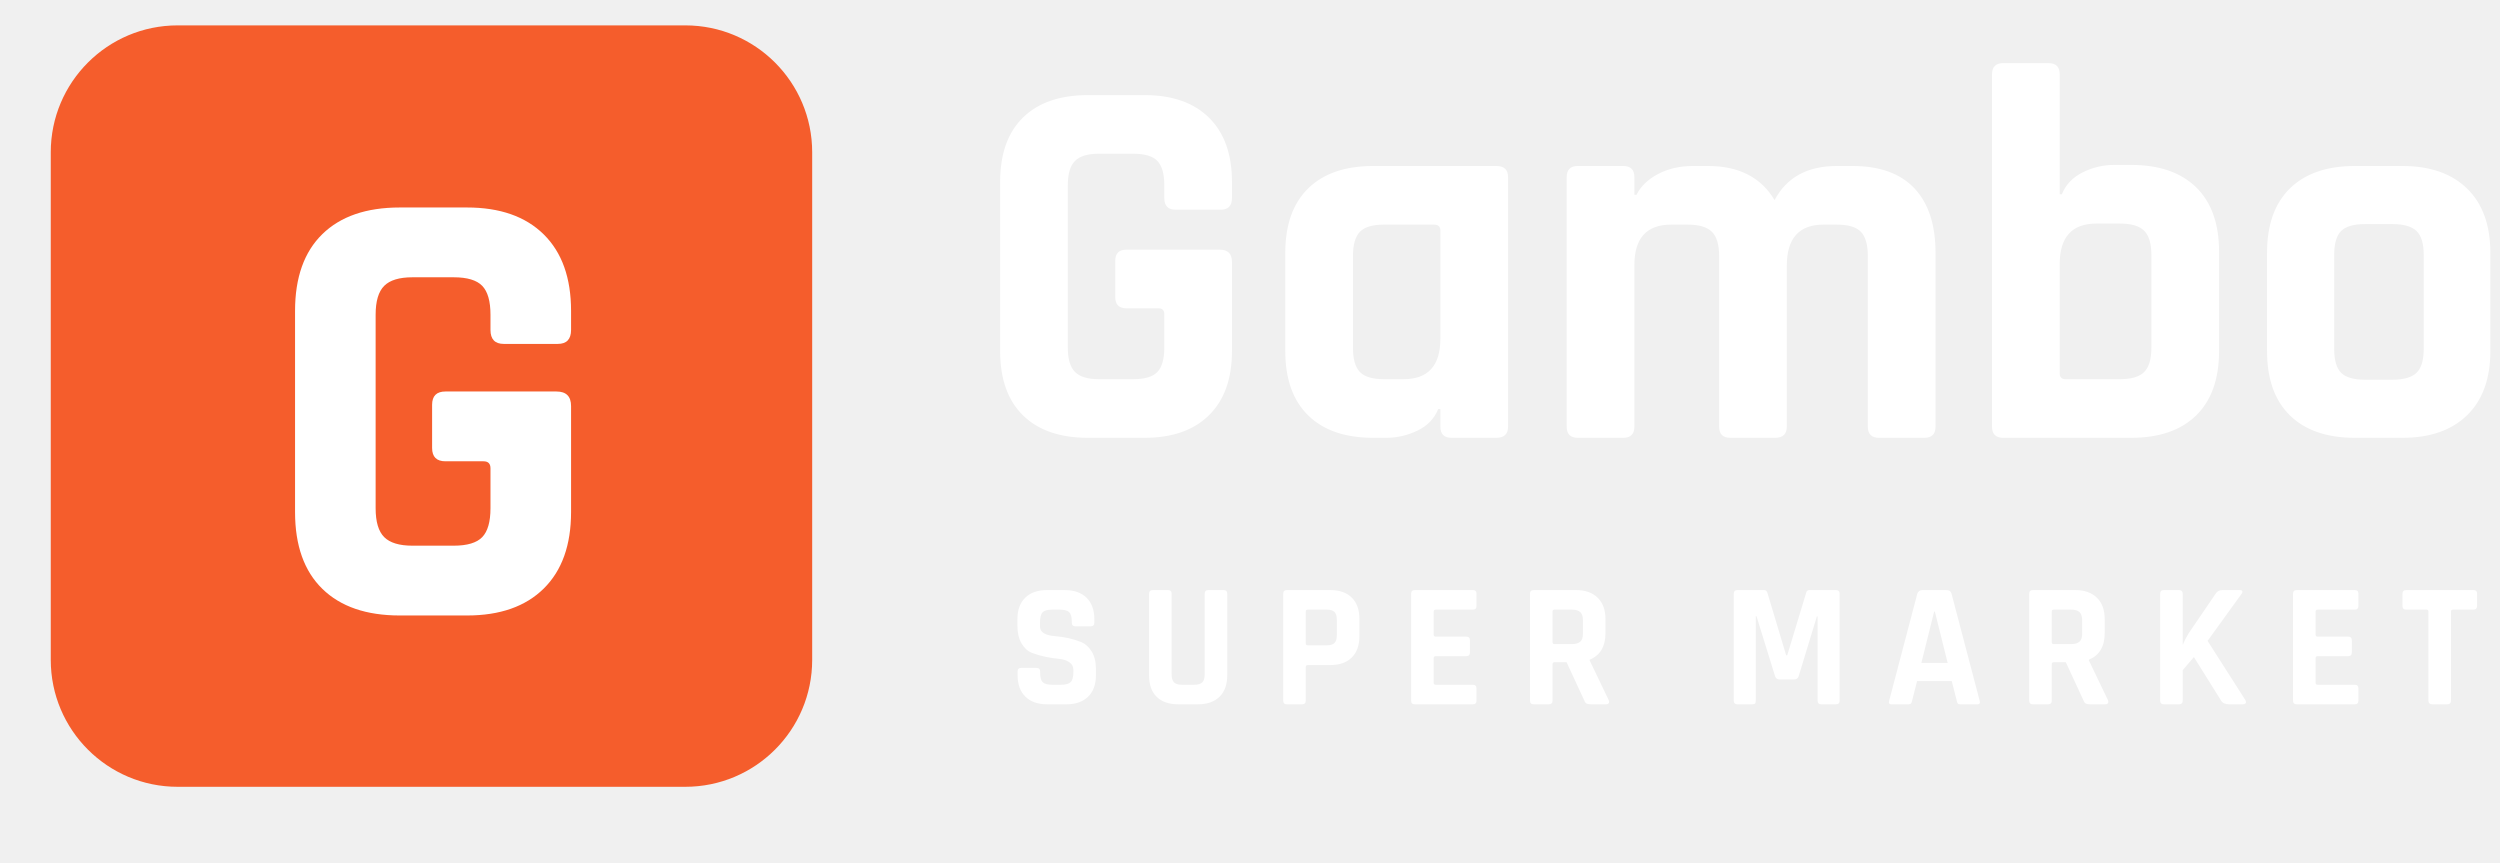
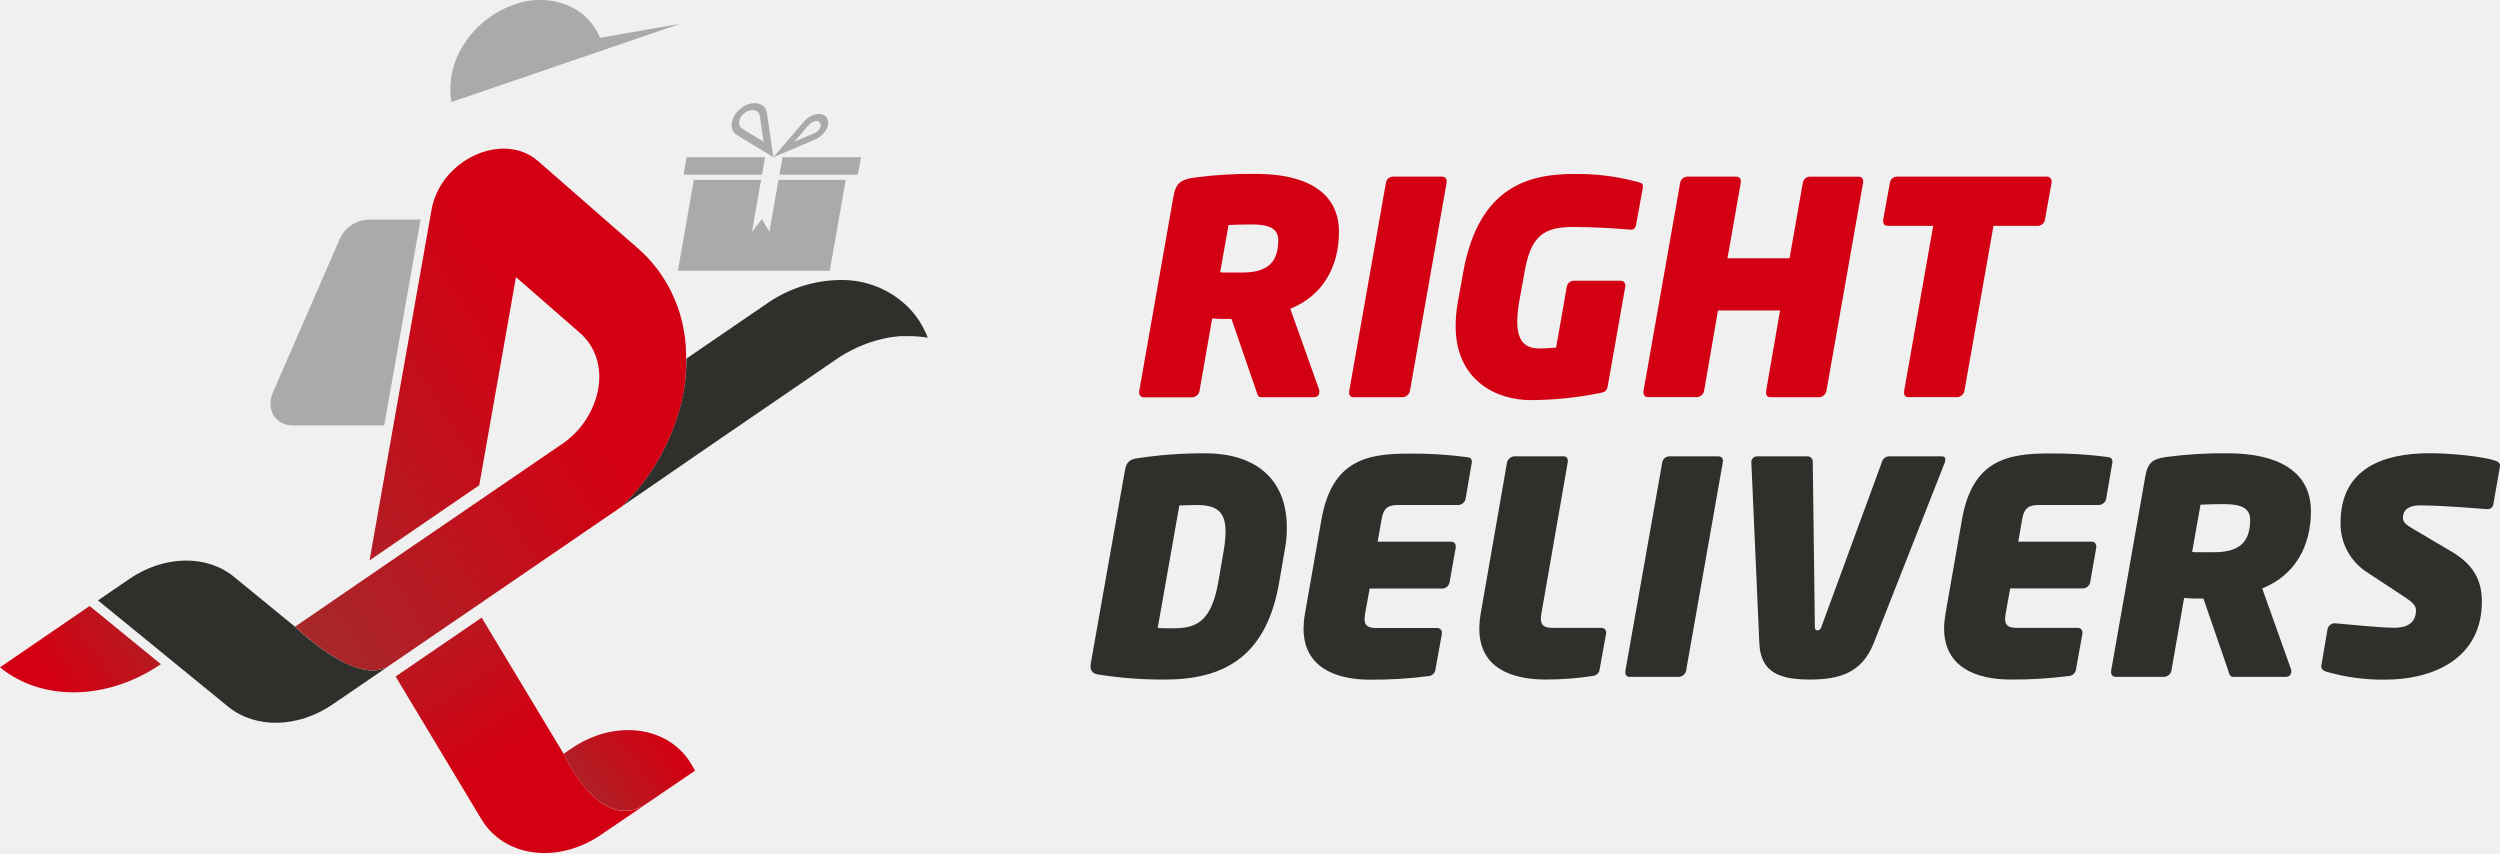
- <svg xmlns="http://www.w3.org/2000/svg" preserveAspectRatio="xMidYMid" width="197" height="68" viewBox="0 0 197 68">
+ <svg xmlns="http://www.w3.org/2000/svg" xmlns:xlink="http://www.w3.org/1999/xlink" viewBox="0 0 666.23 227.38">
  <defs>
-     <style>
-       .cls-1 {
-         fill: #fff;
-         fill-rule: evenodd;
-       }
- 
-       .cls-2 {
-         fill: #f55d2c;
-       }
-     </style>
+     <style>.cls-1{fill:url(#linear-gradient);}.cls-2{fill:url(#linear-gradient-2);}.cls-3{fill:url(#linear-gradient-3);}.cls-4{fill:#aaa;}.cls-5{fill:#2f2f2b;}.cls-6{fill:url(#linear-gradient-4);}.cls-7{fill:#d30013;}</style>
+     <linearGradient id="linear-gradient" x1="15.55" y1="181.59" x2="50.51" y2="156.75" gradientUnits="userSpaceOnUse">
+       <stop offset="0" stop-color="#d30013" />
+       <stop offset="1" stop-color="#a12d2d" />
+     </linearGradient>
+     <linearGradient id="linear-gradient-2" x1="176.74" y1="196" x2="149.19" y2="217.7" xlink:href="#linear-gradient" />
+     <linearGradient id="linear-gradient-3" x1="137.5" y1="197.66" x2="100.94" y2="142.41" xlink:href="#linear-gradient" />
+     <linearGradient id="linear-gradient-4" x1="143.35" y1="91.71" x2="54.76" y2="146.88" xlink:href="#linear-gradient" />
  </defs>
-   <g>
-     <g>
-       <path d="M194.901,48.038 L193.305,48.038 C193.193,48.038 193.137,48.089 193.137,48.192 L193.137,55.206 C193.137,55.402 193.039,55.500 192.843,55.500 L191.667,55.500 C191.462,55.500 191.359,55.402 191.359,55.206 L191.359,48.192 C191.359,48.089 191.308,48.038 191.205,48.038 L189.609,48.038 C189.413,48.038 189.315,47.940 189.315,47.744 L189.315,46.792 C189.315,46.596 189.413,46.498 189.609,46.498 L194.901,46.498 C195.097,46.498 195.195,46.596 195.195,46.792 L195.195,47.744 C195.195,47.940 195.097,48.038 194.901,48.038 ZM180.985,55.500 C180.789,55.500 180.691,55.402 180.691,55.206 L180.691,46.792 C180.691,46.596 180.789,46.498 180.985,46.498 L185.563,46.498 C185.750,46.498 185.843,46.596 185.843,46.792 L185.843,47.744 C185.843,47.940 185.750,48.038 185.563,48.038 L182.637,48.038 C182.525,48.038 182.469,48.089 182.469,48.192 L182.469,50.012 C182.469,50.115 182.525,50.166 182.637,50.166 L185.031,50.166 C185.227,50.166 185.325,50.264 185.325,50.460 L185.325,51.412 C185.325,51.608 185.227,51.706 185.031,51.706 L182.637,51.706 C182.525,51.706 182.469,51.757 182.469,51.860 L182.469,53.806 C182.469,53.909 182.525,53.960 182.637,53.960 L185.563,53.960 C185.750,53.960 185.843,54.058 185.843,54.254 L185.843,55.206 C185.843,55.402 185.750,55.500 185.563,55.500 L180.985,55.500 ZM176.701,55.500 L175.679,55.500 C175.352,55.500 175.133,55.402 175.021,55.206 L172.879,51.776 L171.997,52.812 L171.997,55.206 C171.997,55.402 171.899,55.500 171.703,55.500 L170.513,55.500 C170.317,55.500 170.219,55.402 170.219,55.206 L170.219,46.792 C170.219,46.596 170.317,46.498 170.513,46.498 L171.703,46.498 C171.899,46.498 171.997,46.596 171.997,46.792 L171.997,50.782 L172.025,50.782 C172.100,50.558 172.244,50.269 172.459,49.914 L174.587,46.792 C174.708,46.596 174.890,46.498 175.133,46.498 L176.505,46.498 C176.608,46.498 176.671,46.528 176.694,46.589 C176.717,46.650 176.692,46.727 176.617,46.820 L173.957,50.502 L176.925,55.150 C176.990,55.262 177.002,55.348 176.960,55.409 C176.918,55.470 176.832,55.500 176.701,55.500 ZM164.731,55.500 C164.563,55.500 164.442,55.481 164.367,55.444 C164.292,55.407 164.232,55.327 164.185,55.206 L162.785,52.182 L161.847,52.182 C161.735,52.182 161.679,52.233 161.679,52.336 L161.679,55.206 C161.679,55.402 161.581,55.500 161.385,55.500 L160.195,55.500 C159.999,55.500 159.901,55.402 159.901,55.206 L159.901,46.792 C159.901,46.596 159.999,46.498 160.195,46.498 L163.527,46.498 C164.255,46.498 164.824,46.699 165.235,47.100 C165.646,47.501 165.851,48.066 165.851,48.794 L165.851,49.886 C165.851,50.941 165.436,51.641 164.605,51.986 L164.605,52.042 L166.103,55.164 C166.187,55.388 166.108,55.500 165.865,55.500 L164.731,55.500 ZM164.073,48.864 C164.073,48.575 164.003,48.365 163.863,48.234 C163.723,48.103 163.504,48.038 163.205,48.038 L161.833,48.038 C161.730,48.038 161.679,48.089 161.679,48.192 L161.679,50.600 C161.679,50.703 161.730,50.754 161.833,50.754 L163.205,50.754 C163.504,50.754 163.723,50.691 163.863,50.565 C164.003,50.439 164.073,50.236 164.073,49.956 L164.073,48.864 ZM154.483,55.500 C154.381,55.500 154.311,55.479 154.273,55.437 C154.236,55.395 154.208,55.318 154.189,55.206 L153.797,53.666 L151.067,53.666 L150.675,55.206 C150.657,55.318 150.626,55.395 150.584,55.437 C150.542,55.479 150.474,55.500 150.381,55.500 L149.037,55.500 C148.869,55.500 148.813,55.402 148.869,55.206 L151.081,46.792 C151.147,46.596 151.287,46.498 151.501,46.498 L153.363,46.498 C153.597,46.498 153.737,46.596 153.783,46.792 L155.995,55.206 C156.051,55.402 155.995,55.500 155.827,55.500 L154.483,55.500 ZM152.467,48.192 L152.411,48.192 L151.403,52.238 L153.475,52.238 L152.467,48.192 ZM143.521,55.500 C143.325,55.500 143.227,55.402 143.227,55.206 L143.227,48.570 L143.171,48.570 L141.743,53.260 C141.687,53.447 141.571,53.540 141.393,53.540 L140.217,53.540 C140.040,53.540 139.923,53.447 139.867,53.260 L138.411,48.556 L138.355,48.556 L138.355,55.206 C138.355,55.318 138.337,55.395 138.299,55.437 C138.262,55.479 138.183,55.500 138.061,55.500 L136.913,55.500 C136.717,55.500 136.619,55.402 136.619,55.206 L136.619,46.792 C136.619,46.596 136.717,46.498 136.913,46.498 L138.999,46.498 C139.130,46.498 139.219,46.563 139.265,46.694 L140.749,51.636 L140.833,51.636 L142.331,46.694 C142.359,46.563 142.448,46.498 142.597,46.498 L144.669,46.498 C144.865,46.498 144.963,46.596 144.963,46.792 L144.963,55.206 C144.963,55.402 144.865,55.500 144.669,55.500 L143.521,55.500 ZM125.392,55.500 C125.224,55.500 125.102,55.481 125.028,55.444 C124.953,55.407 124.892,55.327 124.846,55.206 L123.446,52.182 L122.508,52.182 C122.396,52.182 122.340,52.233 122.340,52.336 L122.340,55.206 C122.340,55.402 122.242,55.500 122.046,55.500 L120.856,55.500 C120.660,55.500 120.562,55.402 120.562,55.206 L120.562,46.792 C120.562,46.596 120.660,46.498 120.856,46.498 L124.188,46.498 C124.916,46.498 125.485,46.699 125.896,47.100 C126.306,47.501 126.512,48.066 126.512,48.794 L126.512,49.886 C126.512,50.941 126.096,51.641 125.266,51.986 L125.266,52.042 L126.764,55.164 C126.848,55.388 126.768,55.500 126.526,55.500 L125.392,55.500 ZM124.734,48.864 C124.734,48.575 124.664,48.365 124.524,48.234 C124.384,48.103 124.164,48.038 123.866,48.038 L122.494,48.038 C122.391,48.038 122.340,48.089 122.340,48.192 L122.340,50.600 C122.340,50.703 122.391,50.754 122.494,50.754 L123.866,50.754 C124.164,50.754 124.384,50.691 124.524,50.565 C124.664,50.439 124.734,50.236 124.734,49.956 L124.734,48.864 ZM111.490,55.500 C111.294,55.500 111.196,55.402 111.196,55.206 L111.196,46.792 C111.196,46.596 111.294,46.498 111.490,46.498 L116.068,46.498 C116.254,46.498 116.348,46.596 116.348,46.792 L116.348,47.744 C116.348,47.940 116.254,48.038 116.068,48.038 L113.142,48.038 C113.030,48.038 112.974,48.089 112.974,48.192 L112.974,50.012 C112.974,50.115 113.030,50.166 113.142,50.166 L115.536,50.166 C115.732,50.166 115.830,50.264 115.830,50.460 L115.830,51.412 C115.830,51.608 115.732,51.706 115.536,51.706 L113.142,51.706 C113.030,51.706 112.974,51.757 112.974,51.860 L112.974,53.806 C112.974,53.909 113.030,53.960 113.142,53.960 L116.068,53.960 C116.254,53.960 116.348,54.058 116.348,54.254 L116.348,55.206 C116.348,55.402 116.254,55.500 116.068,55.500 L111.490,55.500 ZM104.826,52.406 L103.062,52.406 C102.950,52.406 102.894,52.457 102.894,52.560 L102.894,55.206 C102.894,55.402 102.796,55.500 102.600,55.500 L101.410,55.500 C101.214,55.500 101.116,55.402 101.116,55.206 L101.116,46.792 C101.116,46.596 101.214,46.498 101.410,46.498 L104.826,46.498 C105.554,46.498 106.118,46.696 106.520,47.093 C106.921,47.490 107.122,48.052 107.122,48.780 L107.122,50.124 C107.122,50.852 106.921,51.414 106.520,51.811 C106.118,52.208 105.554,52.406 104.826,52.406 ZM105.344,48.864 C105.344,48.565 105.283,48.353 105.162,48.227 C105.040,48.101 104.830,48.038 104.532,48.038 L103.048,48.038 C102.945,48.038 102.894,48.089 102.894,48.192 L102.894,50.698 C102.894,50.801 102.945,50.852 103.048,50.852 L104.532,50.852 C104.830,50.852 105.040,50.789 105.162,50.663 C105.283,50.537 105.344,50.329 105.344,50.040 L105.344,48.864 ZM94.396,55.500 L92.856,55.500 C92.118,55.500 91.549,55.304 91.148,54.912 C90.746,54.520 90.546,53.955 90.546,53.218 L90.546,46.792 C90.546,46.596 90.644,46.498 90.840,46.498 L92.030,46.498 C92.226,46.498 92.324,46.596 92.324,46.792 L92.324,53.134 C92.324,53.433 92.387,53.645 92.513,53.771 C92.639,53.897 92.846,53.960 93.136,53.960 L94.102,53.960 C94.400,53.960 94.613,53.897 94.739,53.771 C94.865,53.645 94.928,53.433 94.928,53.134 L94.928,46.792 C94.928,46.596 95.026,46.498 95.222,46.498 L96.398,46.498 C96.603,46.498 96.706,46.591 96.706,46.778 L96.706,53.218 C96.706,53.946 96.503,54.508 96.097,54.905 C95.691,55.302 95.124,55.500 94.396,55.500 ZM84.036,55.500 L82.510,55.500 C81.782,55.500 81.213,55.299 80.802,54.898 C80.391,54.497 80.186,53.932 80.186,53.204 L80.186,52.924 C80.186,52.728 80.284,52.630 80.480,52.630 L81.670,52.630 C81.866,52.630 81.964,52.728 81.964,52.924 L81.964,53.036 C81.964,53.391 82.034,53.633 82.174,53.764 C82.314,53.895 82.571,53.960 82.944,53.960 L83.602,53.960 C83.966,53.960 84.220,53.890 84.365,53.750 C84.510,53.610 84.582,53.349 84.582,52.966 L84.582,52.798 C84.582,52.527 84.472,52.320 84.253,52.175 C84.034,52.030 83.761,51.944 83.434,51.916 C83.107,51.888 82.755,51.834 82.377,51.755 C81.999,51.676 81.647,51.573 81.320,51.447 C80.993,51.321 80.720,51.074 80.501,50.705 C80.282,50.336 80.172,49.863 80.172,49.284 L80.172,48.794 C80.172,48.066 80.377,47.501 80.788,47.100 C81.199,46.699 81.768,46.498 82.496,46.498 L83.896,46.498 C84.633,46.498 85.207,46.699 85.618,47.100 C86.029,47.501 86.234,48.066 86.234,48.794 L86.234,49.060 C86.234,49.256 86.136,49.354 85.940,49.354 L84.750,49.354 C84.554,49.354 84.456,49.256 84.456,49.060 L84.456,48.976 C84.456,48.612 84.386,48.365 84.246,48.234 C84.106,48.103 83.849,48.038 83.476,48.038 L82.930,48.038 C82.547,48.038 82.288,48.110 82.153,48.255 C82.018,48.400 81.950,48.682 81.950,49.102 L81.950,49.368 C81.950,49.807 82.333,50.059 83.098,50.124 C83.891,50.189 84.596,50.348 85.212,50.600 C85.539,50.740 85.812,50.990 86.031,51.349 C86.250,51.708 86.360,52.168 86.360,52.728 L86.360,53.204 C86.360,53.932 86.155,54.497 85.744,54.898 C85.333,55.299 84.764,55.500 84.036,55.500 Z" class="cls-1" />
-       <path d="M194.413,32.715 C193.195,33.905 191.494,34.500 189.310,34.500 L185.572,34.500 C183.360,34.500 181.652,33.912 180.448,32.736 C179.244,31.560 178.642,29.866 178.642,27.654 L178.642,19.926 C178.642,17.714 179.244,16.020 180.448,14.844 C181.652,13.668 183.360,13.080 185.572,13.080 L189.310,13.080 C191.494,13.080 193.195,13.675 194.413,14.865 C195.631,16.055 196.240,17.742 196.240,19.926 L196.240,27.654 C196.240,29.838 195.631,31.525 194.413,32.715 ZM190.990,20.094 C190.990,19.198 190.801,18.568 190.423,18.204 C190.045,17.840 189.408,17.658 188.512,17.658 L186.370,17.658 C185.474,17.658 184.844,17.840 184.480,18.204 C184.116,18.568 183.934,19.198 183.934,20.094 L183.934,27.486 C183.934,28.382 184.116,29.012 184.480,29.376 C184.844,29.740 185.474,29.922 186.370,29.922 L188.512,29.922 C189.408,29.922 190.045,29.740 190.423,29.376 C190.801,29.012 190.990,28.382 190.990,27.486 L190.990,20.094 ZM167.933,34.500 L157.853,34.500 C157.265,34.500 156.971,34.206 156.971,33.618 L156.971,5.856 C156.971,5.268 157.265,4.974 157.853,4.974 L161.423,4.974 C162.011,4.974 162.305,5.268 162.305,5.856 L162.305,15.306 L162.473,15.306 C162.781,14.550 163.327,13.976 164.111,13.584 C164.895,13.192 165.721,12.996 166.589,12.996 L167.933,12.996 C170.145,12.996 171.853,13.584 173.057,14.760 C174.261,15.936 174.863,17.630 174.863,19.842 L174.863,27.654 C174.863,29.866 174.261,31.560 173.057,32.736 C171.853,33.912 170.145,34.500 167.933,34.500 ZM169.529,20.094 C169.529,19.198 169.340,18.561 168.962,18.183 C168.584,17.805 167.947,17.616 167.051,17.616 L165.203,17.616 C163.271,17.616 162.305,18.680 162.305,20.808 L162.305,29.418 C162.305,29.726 162.459,29.880 162.767,29.880 L167.051,29.880 C167.947,29.880 168.584,29.691 168.962,29.313 C169.340,28.935 169.529,28.298 169.529,27.402 L169.529,20.094 ZM151.637,34.500 L148.067,34.500 C147.479,34.500 147.185,34.206 147.185,33.618 L147.185,20.178 C147.185,19.282 147.003,18.645 146.640,18.267 C146.275,17.889 145.645,17.700 144.750,17.700 L143.699,17.700 C141.767,17.700 140.801,18.778 140.801,20.934 L140.801,33.618 C140.801,34.206 140.493,34.500 139.877,34.500 L136.349,34.500 C135.762,34.500 135.468,34.206 135.468,33.618 L135.468,20.178 C135.468,19.282 135.278,18.645 134.900,18.267 C134.522,17.889 133.885,17.700 132.990,17.700 L131.688,17.700 C129.756,17.700 128.790,18.764 128.790,20.892 L128.790,33.618 C128.790,34.206 128.496,34.500 127.908,34.500 L124.338,34.500 C123.750,34.500 123.456,34.206 123.456,33.618 L123.456,13.962 C123.456,13.374 123.750,13.080 124.338,13.080 L127.908,13.080 C128.496,13.080 128.790,13.374 128.790,13.962 L128.790,15.348 L128.957,15.348 C129.293,14.676 129.861,14.130 130.659,13.710 C131.457,13.290 132.373,13.080 133.410,13.080 L134.586,13.080 C137.021,13.080 138.771,13.976 139.836,15.768 C140.787,13.976 142.425,13.080 144.750,13.080 L145.968,13.080 C148.123,13.080 149.754,13.668 150.860,14.844 C151.966,16.020 152.520,17.714 152.520,19.926 L152.520,33.618 C152.520,34.206 152.226,34.500 151.637,34.500 ZM117.912,34.500 L114.384,34.500 C113.796,34.500 113.502,34.206 113.502,33.618 L113.502,32.232 L113.334,32.232 C113.025,32.988 112.479,33.555 111.696,33.933 C110.912,34.311 110.085,34.500 109.218,34.500 L108.210,34.500 C105.998,34.500 104.289,33.912 103.086,32.736 C101.882,31.560 101.280,29.866 101.280,27.654 L101.280,19.926 C101.280,17.714 101.882,16.020 103.086,14.844 C104.289,13.668 105.998,13.080 108.210,13.080 L117.912,13.080 C118.527,13.080 118.836,13.374 118.836,13.962 L118.836,33.618 C118.836,34.206 118.527,34.500 117.912,34.500 ZM113.502,18.162 C113.502,17.854 113.334,17.700 112.998,17.700 L109.050,17.700 C108.153,17.700 107.523,17.889 107.160,18.267 C106.796,18.645 106.614,19.282 106.614,20.178 L106.614,27.402 C106.614,28.298 106.796,28.935 107.160,29.313 C107.523,29.691 108.153,29.880 109.050,29.880 L110.604,29.880 C112.536,29.880 113.502,28.816 113.502,26.688 L113.502,18.162 ZM90.192,34.500 L85.740,34.500 C83.528,34.500 81.820,33.912 80.616,32.736 C79.412,31.560 78.810,29.866 78.810,27.654 L78.810,14.340 C78.810,12.128 79.412,10.434 80.616,9.258 C81.820,8.082 83.528,7.494 85.740,7.494 L90.192,7.494 C92.376,7.494 94.070,8.089 95.274,9.279 C96.478,10.469 97.080,12.156 97.080,14.340 L97.080,15.600 C97.080,16.216 96.786,16.524 96.198,16.524 L92.628,16.524 C92.040,16.524 91.746,16.216 91.746,15.600 L91.746,14.592 C91.746,13.696 91.564,13.059 91.200,12.681 C90.836,12.303 90.206,12.114 89.310,12.114 L86.580,12.114 C85.712,12.114 85.089,12.303 84.711,12.681 C84.333,13.059 84.144,13.696 84.144,14.592 L84.144,27.402 C84.144,28.298 84.333,28.935 84.711,29.313 C85.089,29.691 85.712,29.880 86.580,29.880 L89.310,29.880 C90.206,29.880 90.836,29.691 91.200,29.313 C91.564,28.935 91.746,28.298 91.746,27.402 L91.746,24.756 C91.746,24.448 91.592,24.294 91.284,24.294 L88.764,24.294 C88.176,24.294 87.882,24.000 87.882,23.412 L87.882,20.556 C87.882,19.968 88.176,19.674 88.764,19.674 L96.114,19.674 C96.758,19.674 97.080,19.996 97.080,20.640 L97.080,27.654 C97.080,29.838 96.478,31.525 95.274,32.715 C94.070,33.905 92.376,34.500 90.192,34.500 Z" class="cls-1" />
-     </g>
-     <g>
-       <rect x="4" y="2" width="60" height="60" rx="10" ry="10" class="cls-2" />
-       <path d="M42.850,46.375 C44.283,44.959 45.000,42.950 45.000,40.350 L45.000,32.000 C45.000,31.234 44.616,30.850 43.850,30.850 L35.100,30.850 C34.400,30.850 34.050,31.200 34.050,31.900 L34.050,35.300 C34.050,36.000 34.400,36.350 35.100,36.350 L38.100,36.350 C38.466,36.350 38.650,36.534 38.650,36.900 L38.650,40.050 C38.650,41.117 38.433,41.875 38.000,42.325 C37.566,42.775 36.816,43.000 35.750,43.000 L32.500,43.000 C31.466,43.000 30.725,42.775 30.275,42.325 C29.825,41.875 29.600,41.117 29.600,40.050 L29.600,24.800 C29.600,23.734 29.825,22.975 30.275,22.525 C30.725,22.075 31.466,21.850 32.500,21.850 L35.750,21.850 C36.816,21.850 37.566,22.075 38.000,22.525 C38.433,22.975 38.650,23.734 38.650,24.800 L38.650,26.000 C38.650,26.734 39.000,27.100 39.700,27.100 L43.950,27.100 C44.650,27.100 45.000,26.734 45.000,26.000 L45.000,24.500 C45.000,21.900 44.283,19.892 42.850,18.475 C41.416,17.059 39.400,16.350 36.800,16.350 L31.500,16.350 C28.866,16.350 26.833,17.050 25.400,18.450 C23.966,19.850 23.250,21.867 23.250,24.500 L23.250,40.350 C23.250,42.984 23.966,45.000 25.400,46.400 C26.833,47.800 28.866,48.500 31.500,48.500 L36.800,48.500 C39.400,48.500 41.416,47.792 42.850,46.375 Z" class="cls-1" />
+   <g id="Layer_2" data-name="Layer 2">
+     <g id="Layer_1-2" data-name="Layer 1">
+       <path class="cls-1" d="M42.88,177l-19-15.51L0,177.84H0c11.11,9.09,28.29,8.86,42.42-.55Z" />
+       <path class="cls-2" d="M185.24,205.36,172.55,214l-.88.6c-7,4.09-13.13-1.13-17-6.28h0a43.44,43.44,0,0,1-4.47-7.43l0,0h0l2.08-1.43c11.51-7.88,25.79-6.05,31.89,4.07Z" />
+       <path class="cls-3" d="M171.67,214.64,162.3,221l-2.09,1.43c-11.52,7.88-25.79,6.06-31.89-4.07l-22.9-38.08,22.94-15.69,21.81,36.24h0l0,0a43.44,43.44,0,0,0,4.47,7.43h0C158.54,213.5,164.63,218.73,171.67,214.64Z" />
+       <path class="cls-4" d="M77.93,113.36H102.4l9.67-54.83H98.18a8.69,8.69,0,0,0-7.67,5.22l-17.8,40.89C70.79,109.05,73.37,113.36,77.93,113.36Z" />
+       <path class="cls-5" d="M103.68,177.43,97,182l-8.37,5.72c-9.23,6.31-20.57,6.55-27.88.56L26.11,160l8.37-5.72c9.23-6.31,20.57-6.54,27.88-.56L78.59,167l0,0a67.68,67.68,0,0,0,7.65,6.25l0,0C91.78,177.1,99,180.65,103.68,177.43Z" />
+       <path class="cls-5" d="M247.24,90a28.65,28.65,0,0,0-5-.42h-.77l-.66,0h-.23l-.54,0-1.09.1-.55.06-.55.07-.56.08-.59.1-.63.12-.7.15-.74.18c-.93.23-1.85.49-2.76.81l-.59.2-.59.21c-.59.22-1.17.46-1.74.71l-.57.26c-.87.4-1.73.83-2.56,1.3l-.51.28q-1,.55-1.88,1.15l-.92.63-.16.11-32.72,22.39L166,134.76l0,0-.34.24h0a57.61,57.61,0,0,0,16.52-30.66,47.73,47.73,0,0,0,.74-8.77L204.23,81a34.72,34.72,0,0,1,19.58-6.38,25,25,0,0,1,18.74,7.78A23.59,23.59,0,0,1,247.24,90Z" />
+       <path class="cls-4" d="M181.23,6.35,120.29,27.2a21.55,21.55,0,0,1,3.41-15.49A25.92,25.92,0,0,1,137,1.23a19.72,19.72,0,0,1,15.38.68,15.65,15.65,0,0,1,7.51,8.17Z" />
+       <path class="cls-6" d="M182.21,104.35A57.61,57.61,0,0,1,165.68,135h0l-.1.07L147.42,147.5h0l-43.74,29.92c-4.71,3.22-11.9-.33-17.37-4.14l0,0A67.68,67.68,0,0,1,78.63,167l0,0,28-19.19h0l42.44-29h0l1.07-.73a23,23,0,0,0,9.28-14.37c1.07-6.08-.88-11.5-4.79-14.91l-.13-.12-17-14.84-9.78,55.47-24.38,16.7-4.86,3.33L115,55.91c2.37-13.43,19.09-21.07,28.37-13l26.17,22.87,0,0,.86.75c.5.45,1,.92,1.46,1.39l.53.55c.19.2.38.4.56.6l.1.1.5.57c.38.44.75.88,1.11,1.34l.42.54.2.26.39.53.07.09.46.66c.32.48.64,1,.94,1.46l.41.68.06.1.35.61.11.2.37.69c.14.26.27.52.4.78s.26.53.38.8c.25.53.48,1.07.7,1.61.12.27.22.54.33.81,0,0,0,0,0,0l.29.75.07.2c.18.52.36,1,.52,1.57s.34,1.15.49,1.74c.07.29.15.58.21.86a.43.43,0,0,1,0,.07c.06.26.12.51.17.77.2.92.37,1.86.5,2.81,0,.24.07.48.1.72s0,.21,0,.31c0,.27.06.54.09.81s.06.57.08.86,0,.4,0,.59c0,.49.06,1,.08,1.49q0,.36,0,.72a2.45,2.45,0,0,1,0,.27A47.73,47.73,0,0,1,182.21,104.35Z" />
+       <polygon class="cls-4" points="182.98 41.9 203.89 41.9 203.07 46.55 182.16 46.55 182.98 41.9" />
+       <polygon class="cls-4" points="229.45 41.9 228.63 46.55 207.72 46.55 208.54 41.9 229.45 41.9" />
+       <polygon class="cls-4" points="225.39 47.94 221.12 72.14 180.65 72.14 184.91 47.94 202.83 47.94 200.38 61.8 203.06 58.38 205.03 61.8 207.47 47.94 225.39 47.94" />
+       <path class="cls-4" d="M204.37,30.06c-.39-2.6-3.51-3.45-6.39-1.57l-.38.26-.35.28c-2.66,2.22-3,5.65-.89,6.95l9.75,5.92ZM197,32.36a3.43,3.43,0,0,1,1.27-2.12l.21-.17.22-.15a3.27,3.27,0,0,1,1.78-.58,1.83,1.83,0,0,1,2,1.56l1,6.85-5.64-3.42A1.87,1.87,0,0,1,197,32.36Z" />
+       <path class="cls-4" d="M220.47,31.61c0-.07-.08-.15-.13-.22a1.9,1.9,0,0,0-.15-.21c-1.24-1.51-4.22-.83-6,1.25l-8.08,9.47,11.14-4.74C219.7,36.12,221.35,33.38,220.47,31.61Zm-2,2.58A3.12,3.12,0,0,1,217,35.5l-5.27,2.24,3.83-4.48a2.84,2.84,0,0,1,2-1,1.12,1.12,0,0,1,.89.37l.08.1.07.12A1.55,1.55,0,0,1,218.47,34.19Z" />
+       <path class="cls-7" d="M343.85,82.28l7.67,21.52c.08.08.08.32.08.55,0,1-.55,1.5-1.58,1.5H336.09c-.87,0-1-.71-1.27-1.58L328.18,85h-2.61c-.79,0-1.66-.08-2.53-.16l-3.4,19.46a2.1,2.1,0,0,1-1.9,1.58H304.92a1.21,1.21,0,0,1-1.34-1.34v-.24l9.1-51.74c.63-3.8,2-4.67,5.46-5.22a114.1,114.1,0,0,1,16.61-1c12.66,0,22.07,4.43,22.07,15.43C356.82,70.89,352.71,78.72,343.85,82.28ZM333.56,59.81c-2.14,0-4.83.08-6.17.16l-2.22,12.58a7.24,7.24,0,0,0,1.35.08H331c6.33,0,9.65-2.29,9.65-8.62C340.6,61.08,338.62,59.81,333.56,59.81Z" />
+       <path class="cls-7" d="M385.53,48.58l-9.81,55.69a2.1,2.1,0,0,1-1.9,1.58h-13a1.1,1.1,0,0,1-1.27-1.27v-.32l9.81-55.69a1.93,1.93,0,0,1,1.82-1.5h13c.87,0,1.34.4,1.34,1.27Z" />
+       <path class="cls-7" d="M437.82,49.92l-1.82,10c-.16.87-.55,1.27-1.27,1.27h-.24c-3.09-.24-9.26-.71-15.19-.71-7.91,0-11.31,2.37-13,11.87l-1.5,8.39a32.5,32.5,0,0,0-.47,5c0,6.09,3,7.12,5.93,7.12a37.45,37.45,0,0,0,4.43-.24l2.85-16.22a1.92,1.92,0,0,1,1.74-1.58h12.5a1.21,1.21,0,0,1,1.34,1.34v.24l-4.67,26.5c-.24,1.19-.63,1.58-2,1.82a93.67,93.67,0,0,1-18.67,1.9c-8.86,0-19.86-5.14-19.86-19.7a35.86,35.86,0,0,1,.55-6.25l1.5-8.31c4.19-23,17.88-26,29.59-26a61.62,61.62,0,0,1,16.93,2.14c.87.24,1.34.4,1.34,1.11A1.61,1.61,0,0,0,437.82,49.92Z" />
+       <path class="cls-7" d="M496.52,48.58l-9.81,55.69a2.1,2.1,0,0,1-1.9,1.58H471.92a1.1,1.1,0,0,1-1.27-1.27v-.32l3.72-21.52H457.83l-3.72,21.52a2.1,2.1,0,0,1-1.9,1.58h-12.9a1.21,1.21,0,0,1-1.34-1.34v-.24l9.81-55.69a2,2,0,0,1,1.9-1.5h12.9c.87,0,1.34.4,1.34,1.27v.24l-3.56,20.25H476.9l3.56-20.25a1.93,1.93,0,0,1,1.82-1.5h12.89c.87,0,1.35.4,1.35,1.27Z" />
+       <path class="cls-7" d="M546.75,48.58,544.93,58.7a2,2,0,0,1-1.9,1.5H531.24l-7.75,44.06a2.1,2.1,0,0,1-1.9,1.58H508.7a1.1,1.1,0,0,1-1.27-1.27v-.32l7.75-44.06h-12c-.87,0-1.34-.4-1.34-1.27V58.7l1.82-10.13a1.93,1.93,0,0,1,1.82-1.5h39.87a1.29,1.29,0,0,1,1.42,1.27Z" />
+       <path class="cls-5" d="M342.37,146.6l-1.5,8.7c-3.16,18.12-13,25.79-30.3,25.79a107.52,107.52,0,0,1-17.88-1.34c-1.35-.24-2.06-.79-2.06-2.14a3.26,3.26,0,0,1,.08-.95l9.1-51.42c.4-2.14,1.27-2.77,3.09-3.09a115.76,115.76,0,0,1,18.35-1.34c13.29,0,21.68,6.8,21.68,19.78A30.92,30.92,0,0,1,342.37,146.6Zm-23.57-12h-1.11c-.87,0-1.9.08-2.61.08h-.79l-5.77,32.67c.32,0,1.11.08,2.06.08H313c6.41,0,9.89-2.53,11.63-12.1l1.5-8.7a30.74,30.74,0,0,0,.47-4.9C326.63,136,323.86,134.58,318.8,134.58Z" />
+       <path class="cls-5" d="M392.21,123.34,390.55,133a2.1,2.1,0,0,1-1.9,1.58h-16c-2.85,0-4,.87-4.51,4l-1,5.77h19.46a1.21,1.21,0,0,1,1.34,1.34v.24l-1.66,9.33a2,2,0,0,1-1.82,1.58H365l-1.19,6.57a11.89,11.89,0,0,0-.16,1.58c0,1.82.95,2.37,3.24,2.37h16a1.21,1.21,0,0,1,1.35,1.35v.24l-1.74,9.65a2,2,0,0,1-1.82,1.58,115,115,0,0,1-15.58.95c-9.26,0-17.72-3.32-17.72-13.69a25.64,25.64,0,0,1,.4-4l4.35-24.84c2.77-16.06,12.26-17.72,23.42-17.72a110.1,110.1,0,0,1,15.43.95c.87.08,1.27.48,1.27,1.27Z" />
+       <path class="cls-5" d="M428,168.91l-1.74,9.65a2,2,0,0,1-1.82,1.58,82.14,82.14,0,0,1-12.5.95c-8.94,0-17.72-2.93-17.72-13.61a26.64,26.64,0,0,1,.4-4.11l7-40.19a2.19,2.19,0,0,1,2-1.58h12.9a1.1,1.1,0,0,1,1.27,1.27v.32l-7,40.19a9.69,9.69,0,0,0-.16,1.5c0,1.82.95,2.45,3.24,2.45h12.82a1.21,1.21,0,0,1,1.34,1.35Z" />
+       <path class="cls-5" d="M459.13,123.11l-9.81,55.69a2.1,2.1,0,0,1-1.9,1.58h-13a1.1,1.1,0,0,1-1.27-1.27v-.32L443,123.11a1.93,1.93,0,0,1,1.82-1.5h13c.87,0,1.34.4,1.34,1.27Z" />
+       <path class="cls-5" d="M518.3,123.19,499.24,171.6c-3.16,7.83-9.26,9.49-16.93,9.49s-13.05-1.66-13.45-9.49l-2.14-48.41v-.08a1.52,1.52,0,0,1,1.58-1.5h13.37a1.39,1.39,0,0,1,1.42,1.5l.55,43.75c0,.71.08,1.11.71,1.11s.87-.4,1.11-1.11l16.06-43.75a2,2,0,0,1,1.82-1.5h14.08c.71,0,1,.32,1,.87A4,4,0,0,1,518.3,123.19Z" />
+       <path class="cls-5" d="M562.92,123.34,561.26,133a2.1,2.1,0,0,1-1.9,1.58h-16c-2.85,0-4,.87-4.51,4l-1,5.77H557.3a1.21,1.21,0,0,1,1.34,1.34v.24L557,155.22a2,2,0,0,1-1.82,1.58H535.7l-1.19,6.57a11.89,11.89,0,0,0-.16,1.58c0,1.82.95,2.37,3.24,2.37h16a1.21,1.21,0,0,1,1.35,1.35v.24l-1.74,9.65a2,2,0,0,1-1.82,1.58,115,115,0,0,1-15.58.95c-9.26,0-17.72-3.32-17.72-13.69a25.64,25.64,0,0,1,.4-4l4.35-24.84c2.77-16.06,12.26-17.72,23.42-17.72a110.1,110.1,0,0,1,15.43.95c.87.08,1.27.48,1.27,1.27Z" />
+       <path class="cls-5" d="M602.86,156.81l7.67,21.52c.08.08.08.32.08.55,0,1-.55,1.5-1.58,1.5H595.11c-.87,0-1-.71-1.27-1.58l-6.65-19.3h-2.61c-.79,0-1.66-.08-2.53-.16l-3.4,19.46a2.1,2.1,0,0,1-1.9,1.58H563.94A1.21,1.21,0,0,1,562.6,179v-.24l9.1-51.74c.63-3.8,2-4.67,5.46-5.22a114.1,114.1,0,0,1,16.61-1c12.66,0,22.07,4.43,22.07,15.43C615.84,145.41,611.73,153.25,602.86,156.81Zm-10.28-22.47c-2.14,0-4.83.08-6.17.16l-2.22,12.58a7.24,7.24,0,0,0,1.35.08H590c6.33,0,9.65-2.29,9.65-8.62C599.62,135.61,597.64,134.34,592.58,134.34Z" />
+       <path class="cls-5" d="M666.23,124.29l-1.74,9.89a1.53,1.53,0,0,1-1.66,1.5h-.16c-3.16-.24-12.1-1-17.8-1-2.21,0-4.51.71-4.51,3.32,0,1.19.71,1.82,3.48,3.4l9.65,5.7c5.7,3.4,7.91,7.59,7.91,13.21,0,14.79-12.34,20.81-25.87,20.81A54.24,54.24,0,0,1,619.95,179c-.71-.24-1.34-.63-1.34-1.35v-.24l1.66-9.73a1.94,1.94,0,0,1,1.82-1.58h.16c3.24.24,11.63,1.19,15.82,1.19,3.16,0,5.77-1.11,5.77-4.67,0-1.19-.79-2.06-3.09-3.56l-10.21-6.72a15.33,15.33,0,0,1-6.8-13.05c0-14.32,11.15-18.51,23.73-18.51,6.17,0,14.56.95,17.56,2,.63.24,1.19.55,1.19,1.27Z" />
    </g>
  </g>
</svg>
